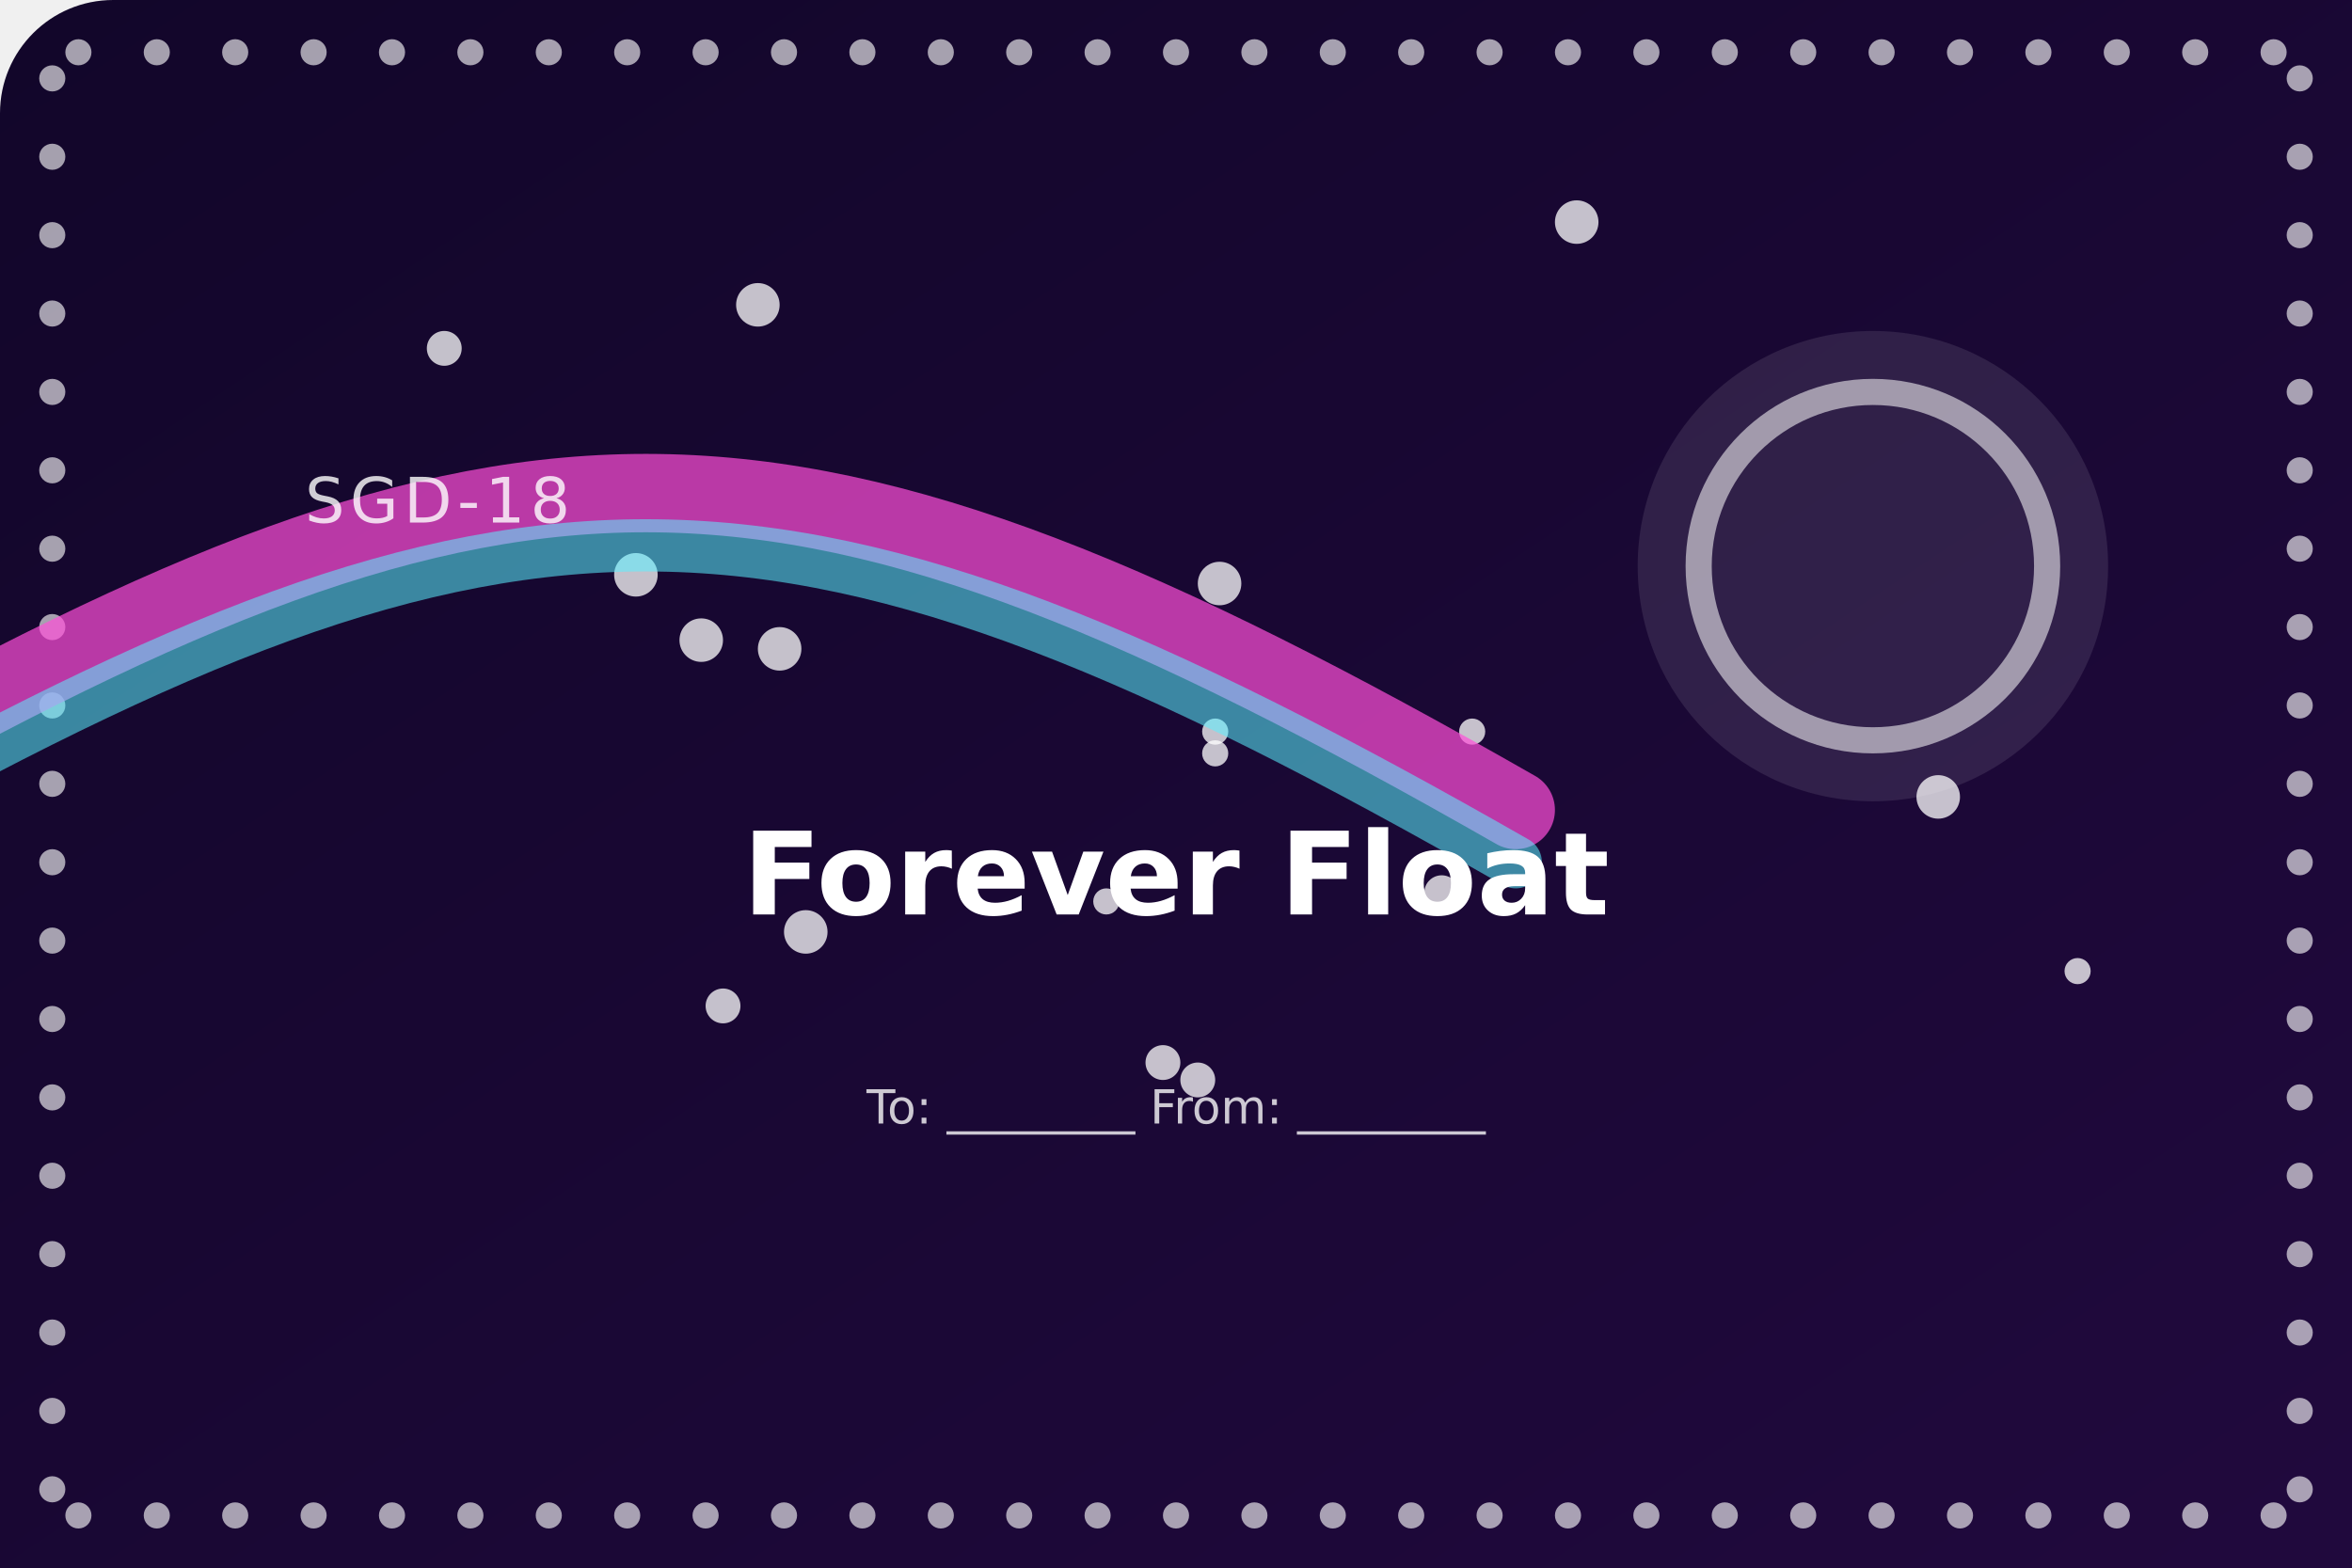
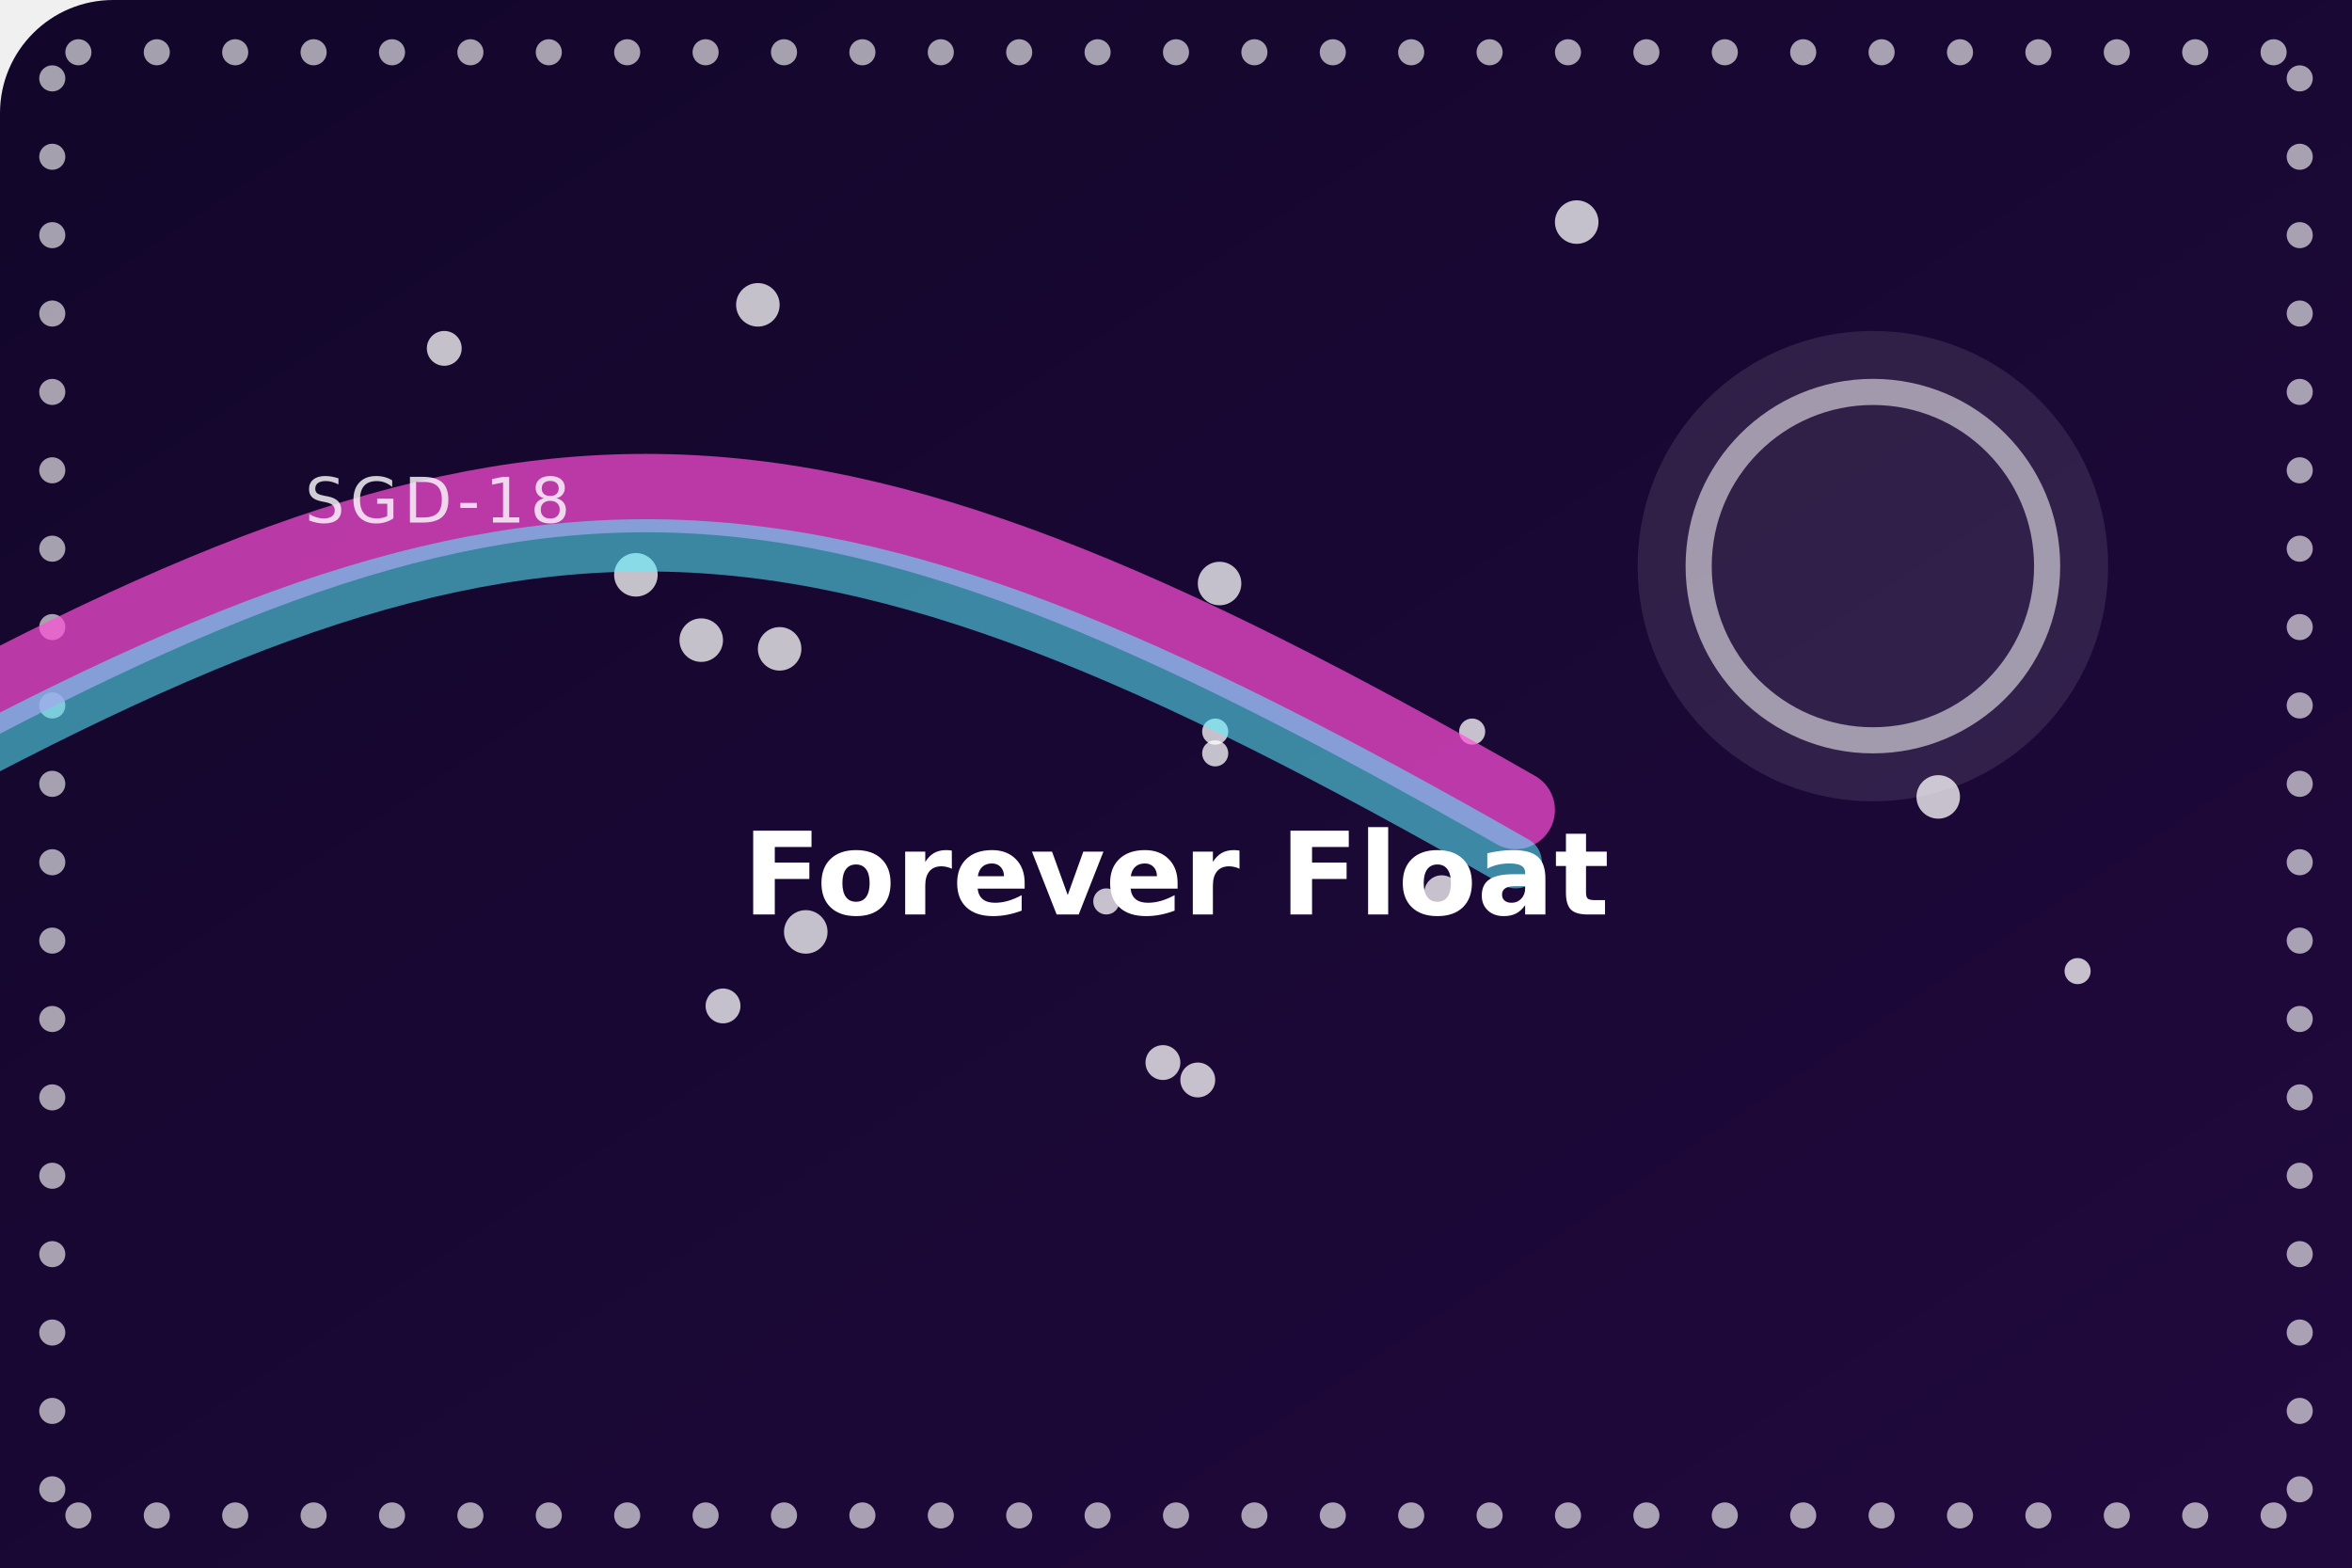
<svg xmlns="http://www.w3.org/2000/svg" width="1500" height="1000" viewBox="0 0 900 600">
  <defs>
    <linearGradient id="bg" x1="0" y1="0" x2="1" y2="1">
      <stop offset="0" stop-color="#12062a" />
      <stop offset="1" stop-color="#2a0b4a" />
    </linearGradient>
    <filter id="softShadow" x="-33.33" y="-33.33" width="140%" height="140%">
      <feDropShadow dx="0" dy="13.33" stdDeviation="16.67" flood-color="rgba(0,0,0,0.35)" />
    </filter>
  </defs>
  <rect x="0" y="0" width="1500" height="1000" rx="43.33" fill="url(#bg)" />
  <g opacity="0.95">
    <circle cx="30" cy="20" r="5" fill="rgba(255,255,255,0.65)" />
    <circle cx="30" cy="580" r="5" fill="rgba(255,255,255,0.65)" />
    <circle cx="60" cy="20" r="5" fill="rgba(255,255,255,0.65)" />
    <circle cx="60" cy="580" r="5" fill="rgba(255,255,255,0.65)" />
    <circle cx="90" cy="20" r="5" fill="rgba(255,255,255,0.65)" />
    <circle cx="90" cy="580" r="5" fill="rgba(255,255,255,0.65)" />
    <circle cx="120" cy="20" r="5" fill="rgba(255,255,255,0.65)" />
    <circle cx="120" cy="580" r="5" fill="rgba(255,255,255,0.65)" />
    <circle cx="150" cy="20" r="5" fill="rgba(255,255,255,0.65)" />
    <circle cx="150" cy="580" r="5" fill="rgba(255,255,255,0.65)" />
    <circle cx="180" cy="20" r="5" fill="rgba(255,255,255,0.65)" />
    <circle cx="180" cy="580" r="5" fill="rgba(255,255,255,0.65)" />
    <circle cx="210" cy="20" r="5" fill="rgba(255,255,255,0.65)" />
    <circle cx="210" cy="580" r="5" fill="rgba(255,255,255,0.65)" />
    <circle cx="240" cy="20" r="5" fill="rgba(255,255,255,0.65)" />
    <circle cx="240" cy="580" r="5" fill="rgba(255,255,255,0.65)" />
    <circle cx="270" cy="20" r="5" fill="rgba(255,255,255,0.65)" />
    <circle cx="270" cy="580" r="5" fill="rgba(255,255,255,0.65)" />
    <circle cx="300" cy="20" r="5" fill="rgba(255,255,255,0.65)" />
    <circle cx="300" cy="580" r="5" fill="rgba(255,255,255,0.65)" />
    <circle cx="330" cy="20" r="5" fill="rgba(255,255,255,0.65)" />
    <circle cx="330" cy="580" r="5" fill="rgba(255,255,255,0.65)" />
    <circle cx="360" cy="20" r="5" fill="rgba(255,255,255,0.65)" />
    <circle cx="360" cy="580" r="5" fill="rgba(255,255,255,0.65)" />
    <circle cx="390" cy="20" r="5" fill="rgba(255,255,255,0.65)" />
    <circle cx="390" cy="580" r="5" fill="rgba(255,255,255,0.65)" />
    <circle cx="420" cy="20" r="5" fill="rgba(255,255,255,0.65)" />
    <circle cx="420" cy="580" r="5" fill="rgba(255,255,255,0.65)" />
    <circle cx="450" cy="20" r="5" fill="rgba(255,255,255,0.65)" />
    <circle cx="450" cy="580" r="5" fill="rgba(255,255,255,0.65)" />
    <circle cx="480" cy="20" r="5" fill="rgba(255,255,255,0.65)" />
    <circle cx="480" cy="580" r="5" fill="rgba(255,255,255,0.65)" />
    <circle cx="510" cy="20" r="5" fill="rgba(255,255,255,0.65)" />
    <circle cx="510" cy="580" r="5" fill="rgba(255,255,255,0.65)" />
    <circle cx="540" cy="20" r="5" fill="rgba(255,255,255,0.65)" />
    <circle cx="540" cy="580" r="5" fill="rgba(255,255,255,0.65)" />
    <circle cx="570" cy="20" r="5" fill="rgba(255,255,255,0.65)" />
    <circle cx="570" cy="580" r="5" fill="rgba(255,255,255,0.65)" />
    <circle cx="600" cy="20" r="5" fill="rgba(255,255,255,0.65)" />
    <circle cx="600" cy="580" r="5" fill="rgba(255,255,255,0.65)" />
    <circle cx="630" cy="20" r="5" fill="rgba(255,255,255,0.65)" />
    <circle cx="630" cy="580" r="5" fill="rgba(255,255,255,0.65)" />
    <circle cx="660" cy="20" r="5" fill="rgba(255,255,255,0.65)" />
    <circle cx="660" cy="580" r="5" fill="rgba(255,255,255,0.65)" />
    <circle cx="690" cy="20" r="5" fill="rgba(255,255,255,0.65)" />
    <circle cx="690" cy="580" r="5" fill="rgba(255,255,255,0.65)" />
    <circle cx="720" cy="20" r="5" fill="rgba(255,255,255,0.65)" />
    <circle cx="720" cy="580" r="5" fill="rgba(255,255,255,0.65)" />
    <circle cx="750" cy="20" r="5" fill="rgba(255,255,255,0.65)" />
    <circle cx="750" cy="580" r="5" fill="rgba(255,255,255,0.65)" />
    <circle cx="780" cy="20" r="5" fill="rgba(255,255,255,0.65)" />
    <circle cx="780" cy="580" r="5" fill="rgba(255,255,255,0.65)" />
    <circle cx="810" cy="20" r="5" fill="rgba(255,255,255,0.65)" />
    <circle cx="810" cy="580" r="5" fill="rgba(255,255,255,0.65)" />
    <circle cx="840" cy="20" r="5" fill="rgba(255,255,255,0.65)" />
    <circle cx="840" cy="580" r="5" fill="rgba(255,255,255,0.65)" />
    <circle cx="870" cy="20" r="5" fill="rgba(255,255,255,0.65)" />
    <circle cx="870" cy="580" r="5" fill="rgba(255,255,255,0.65)" />
    <circle cx="20" cy="30" r="5" fill="rgba(255,255,255,0.65)" />
    <circle cx="880" cy="30" r="5" fill="rgba(255,255,255,0.65)" />
    <circle cx="20" cy="60" r="5" fill="rgba(255,255,255,0.65)" />
    <circle cx="880" cy="60" r="5" fill="rgba(255,255,255,0.65)" />
    <circle cx="20" cy="90" r="5" fill="rgba(255,255,255,0.65)" />
    <circle cx="880" cy="90" r="5" fill="rgba(255,255,255,0.65)" />
    <circle cx="20" cy="120" r="5" fill="rgba(255,255,255,0.65)" />
    <circle cx="880" cy="120" r="5" fill="rgba(255,255,255,0.65)" />
    <circle cx="20" cy="150" r="5" fill="rgba(255,255,255,0.65)" />
    <circle cx="880" cy="150" r="5" fill="rgba(255,255,255,0.65)" />
    <circle cx="20" cy="180" r="5" fill="rgba(255,255,255,0.65)" />
    <circle cx="880" cy="180" r="5" fill="rgba(255,255,255,0.65)" />
    <circle cx="20" cy="210" r="5" fill="rgba(255,255,255,0.65)" />
    <circle cx="880" cy="210" r="5" fill="rgba(255,255,255,0.65)" />
    <circle cx="20" cy="240" r="5" fill="rgba(255,255,255,0.65)" />
    <circle cx="880" cy="240" r="5" fill="rgba(255,255,255,0.65)" />
    <circle cx="20" cy="270" r="5" fill="rgba(255,255,255,0.65)" />
    <circle cx="880" cy="270" r="5" fill="rgba(255,255,255,0.65)" />
    <circle cx="20" cy="300" r="5" fill="rgba(255,255,255,0.65)" />
    <circle cx="880" cy="300" r="5" fill="rgba(255,255,255,0.65)" />
    <circle cx="20" cy="330" r="5" fill="rgba(255,255,255,0.65)" />
    <circle cx="880" cy="330" r="5" fill="rgba(255,255,255,0.65)" />
    <circle cx="20" cy="360" r="5" fill="rgba(255,255,255,0.65)" />
    <circle cx="880" cy="360" r="5" fill="rgba(255,255,255,0.65)" />
    <circle cx="20" cy="390" r="5" fill="rgba(255,255,255,0.65)" />
    <circle cx="880" cy="390" r="5" fill="rgba(255,255,255,0.65)" />
    <circle cx="20" cy="420" r="5" fill="rgba(255,255,255,0.65)" />
    <circle cx="880" cy="420" r="5" fill="rgba(255,255,255,0.65)" />
    <circle cx="20" cy="450" r="5" fill="rgba(255,255,255,0.65)" />
    <circle cx="880" cy="450" r="5" fill="rgba(255,255,255,0.65)" />
    <circle cx="20" cy="480" r="5" fill="rgba(255,255,255,0.65)" />
    <circle cx="880" cy="480" r="5" fill="rgba(255,255,255,0.65)" />
    <circle cx="20" cy="510" r="5" fill="rgba(255,255,255,0.65)" />
    <circle cx="880" cy="510" r="5" fill="rgba(255,255,255,0.65)" />
    <circle cx="20" cy="540" r="5" fill="rgba(255,255,255,0.65)" />
    <circle cx="880" cy="540" r="5" fill="rgba(255,255,255,0.65)" />
    <circle cx="20" cy="570" r="5" fill="rgba(255,255,255,0.65)" />
    <circle cx="880" cy="570" r="5" fill="rgba(255,255,255,0.65)" />
  </g>
  <g>
    <circle cx="290" cy="116.67" r="8.33" fill="rgba(255,255,255,0.75)" />
    <circle cx="465" cy="288.33" r="5" fill="rgba(255,255,255,0.75)" />
    <circle cx="795" cy="371.67" r="5" fill="rgba(255,255,255,0.75)" />
    <circle cx="268.33" cy="245" r="8.33" fill="rgba(255,255,255,0.75)" />
    <circle cx="423.33" cy="345" r="5" fill="rgba(255,255,255,0.75)" />
    <circle cx="465" cy="280" r="5" fill="rgba(255,255,255,0.75)" />
    <circle cx="243.33" cy="220" r="8.33" fill="rgba(255,255,255,0.75)" />
    <circle cx="741.67" cy="305" r="8.33" fill="rgba(255,255,255,0.75)" />
    <circle cx="298.33" cy="248.33" r="8.33" fill="rgba(255,255,255,0.75)" />
    <circle cx="551.67" cy="341.67" r="6.67" fill="rgba(255,255,255,0.75)" />
    <circle cx="603.33" cy="85" r="8.33" fill="rgba(255,255,255,0.75)" />
    <circle cx="170" cy="133.33" r="6.67" fill="rgba(255,255,255,0.75)" />
    <circle cx="308.33" cy="356.67" r="8.33" fill="rgba(255,255,255,0.75)" />
    <circle cx="466.67" cy="223.33" r="8.33" fill="rgba(255,255,255,0.75)" />
    <circle cx="276.67" cy="385" r="6.67" fill="rgba(255,255,255,0.75)" />
    <circle cx="458.33" cy="413.33" r="6.67" fill="rgba(255,255,255,0.75)" />
    <circle cx="445" cy="406.67" r="6.67" fill="rgba(255,255,255,0.75)" />
    <circle cx="563.33" cy="280" r="5" fill="rgba(255,255,255,0.75)" />
    <path d="M-66.67 300 C200 150 300 150 580 310" stroke="#ff4fd8" stroke-width="30" fill="none" opacity="0.7" stroke-linecap="round" />
    <path d="M-66.67 320 C200 170 300 170 580 330" stroke="#5af0ff" stroke-width="20" fill="none" opacity="0.55" stroke-linecap="round" />
    <circle cx="716.67" cy="216.67" r="90" fill="rgba(255,255,255,0.10)" />
    <circle cx="716.67" cy="216.67" r="66.67" fill="none" stroke="rgba(255,255,255,0.55)" stroke-width="10" />
  </g>
  <g filter="url(#softShadow)">
    <rect x="73.33" y="86.67" width="753.33" height="426.67" rx="36.67" fill="rgba(0,0,0,0.22)" stroke="rgba(255,255,255,0.22)" stroke-width="3.33" />
  </g>
  <text x="116.67" y="200" font-family="DejaVu Sans, Arial, sans-serif" font-size="24" fill="rgba(255,255,255,0.80)" letter-spacing="2">SGD-18</text>
  <text x="450" y="350" text-anchor="middle" font-family="DejaVu Sans, Arial, sans-serif" font-size="44" font-weight="700" fill="#ffffff">Forever Float</text>
-   <text x="450" y="430" text-anchor="middle" font-family="DejaVu Sans, Arial, sans-serif" font-size="18" fill="rgba(255,255,255,0.78)">To: ________   From: ________</text>
</svg>
